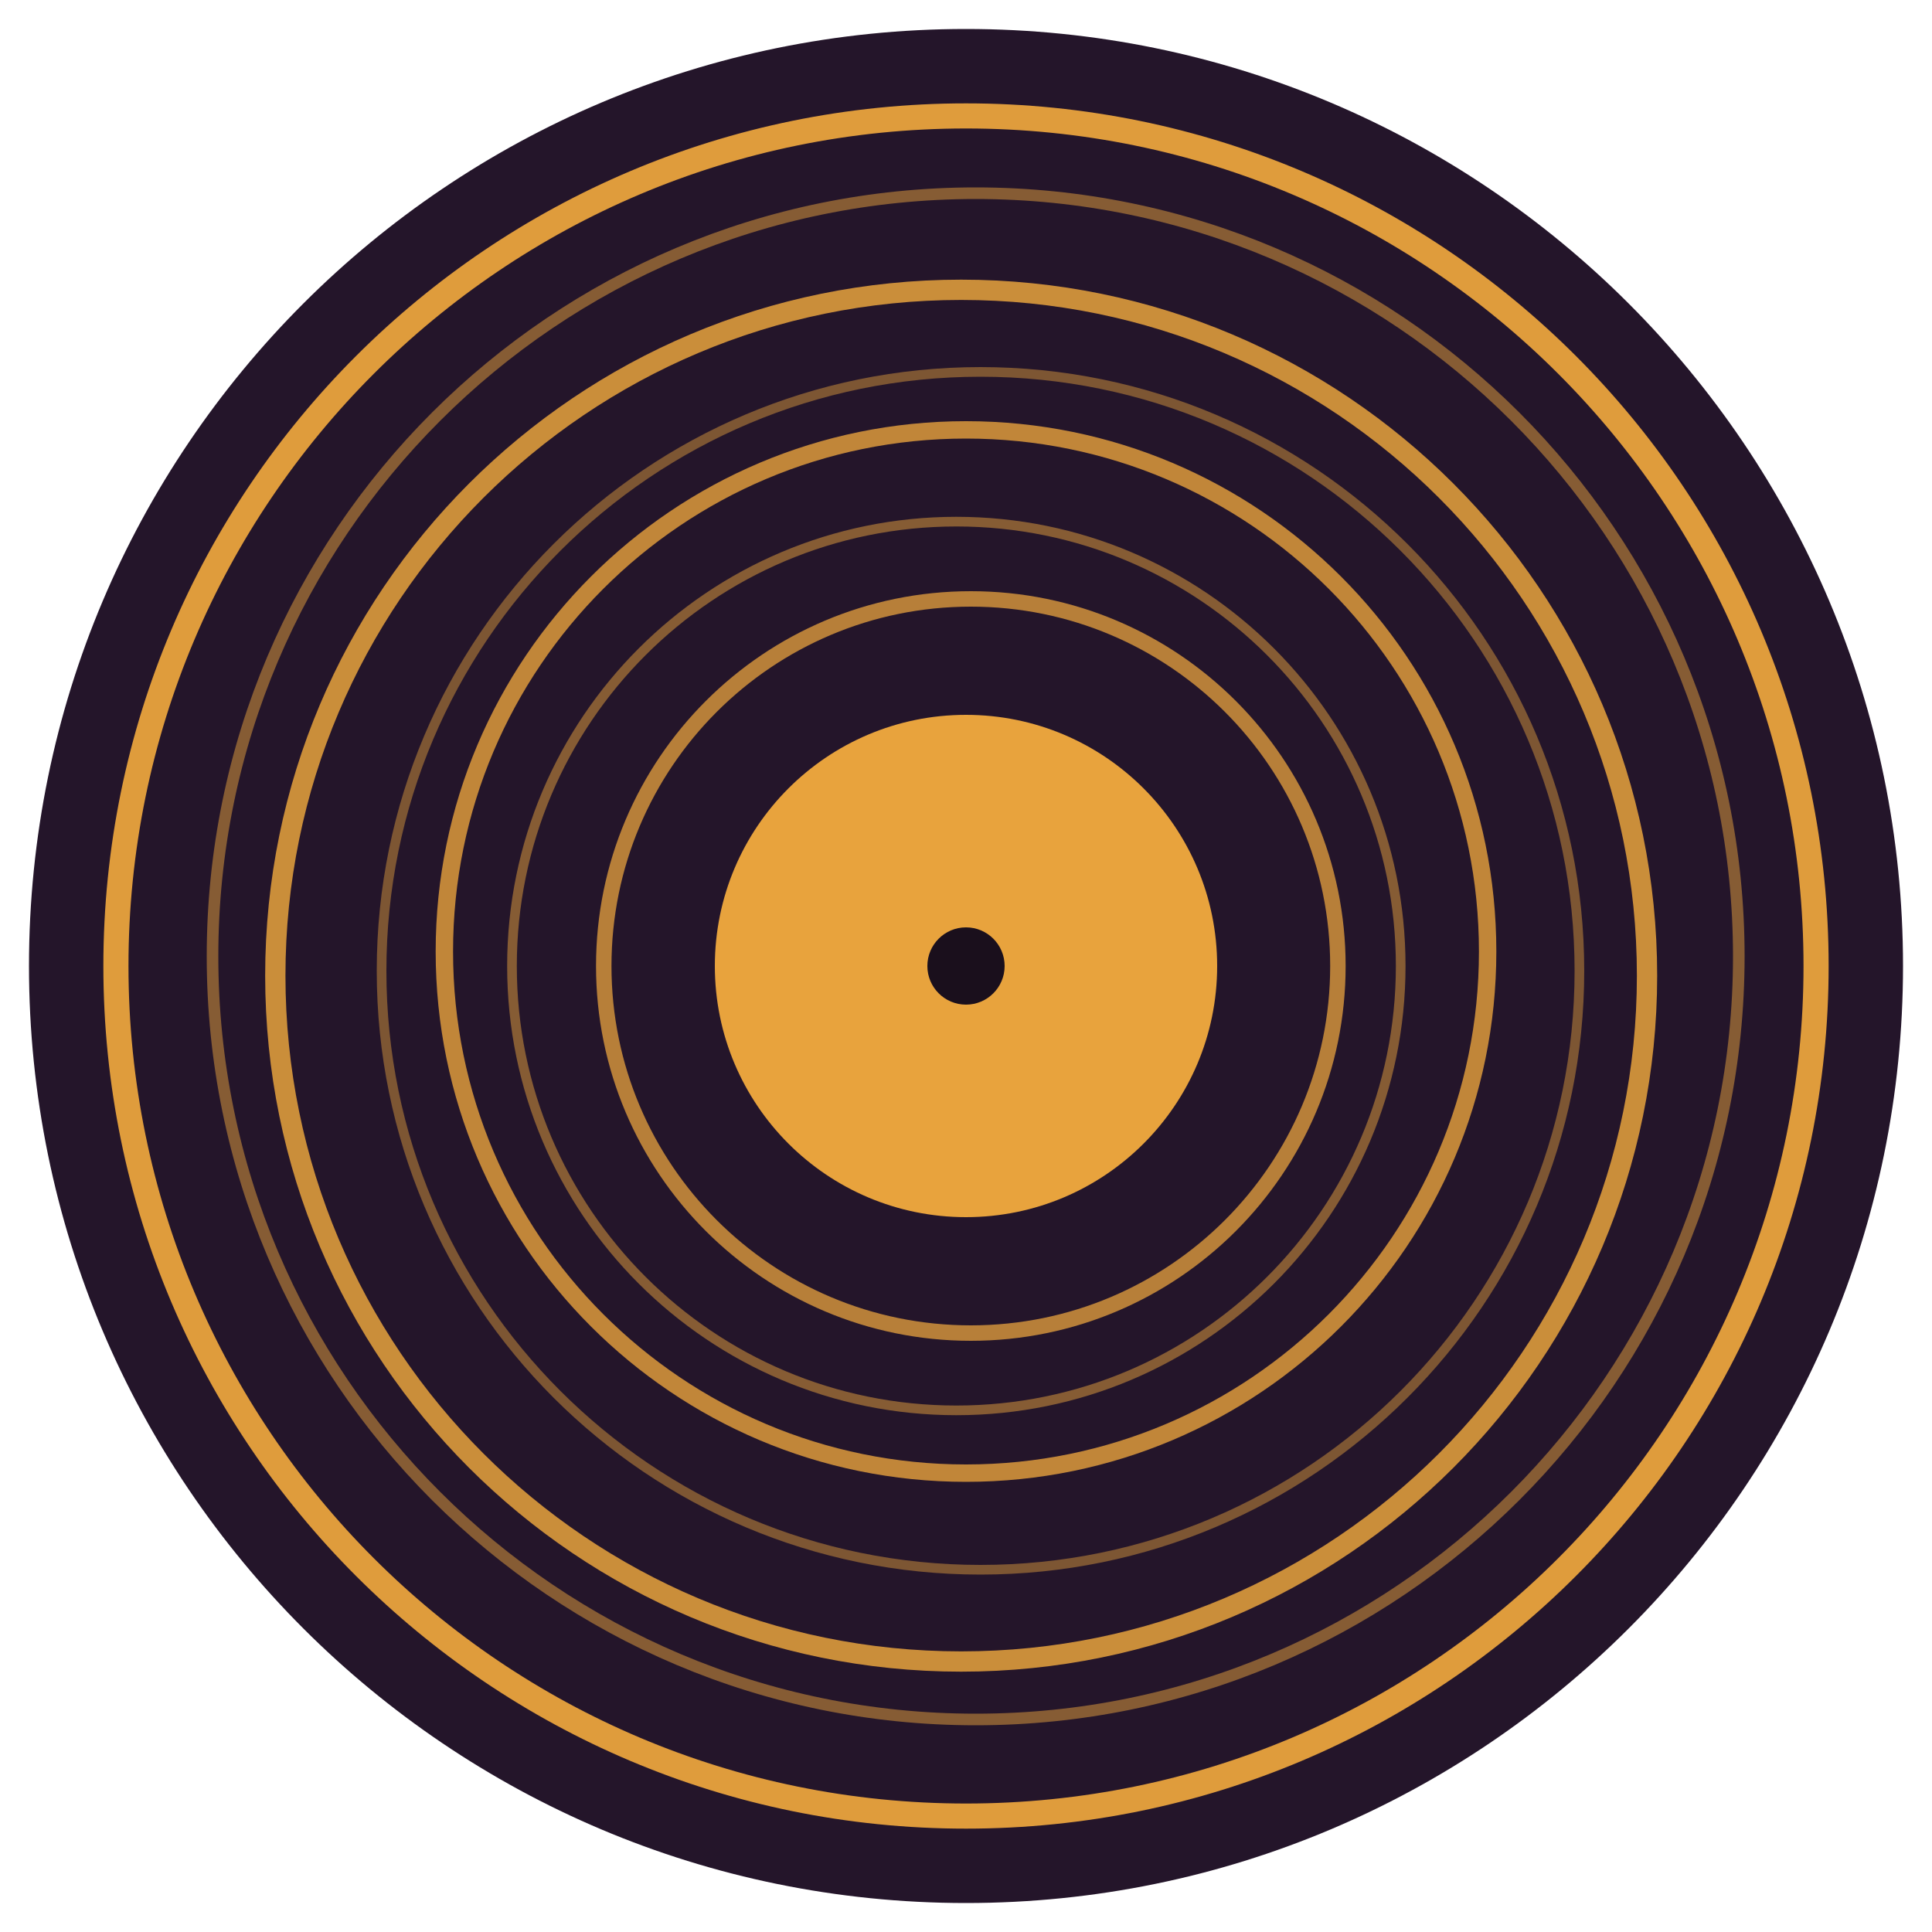
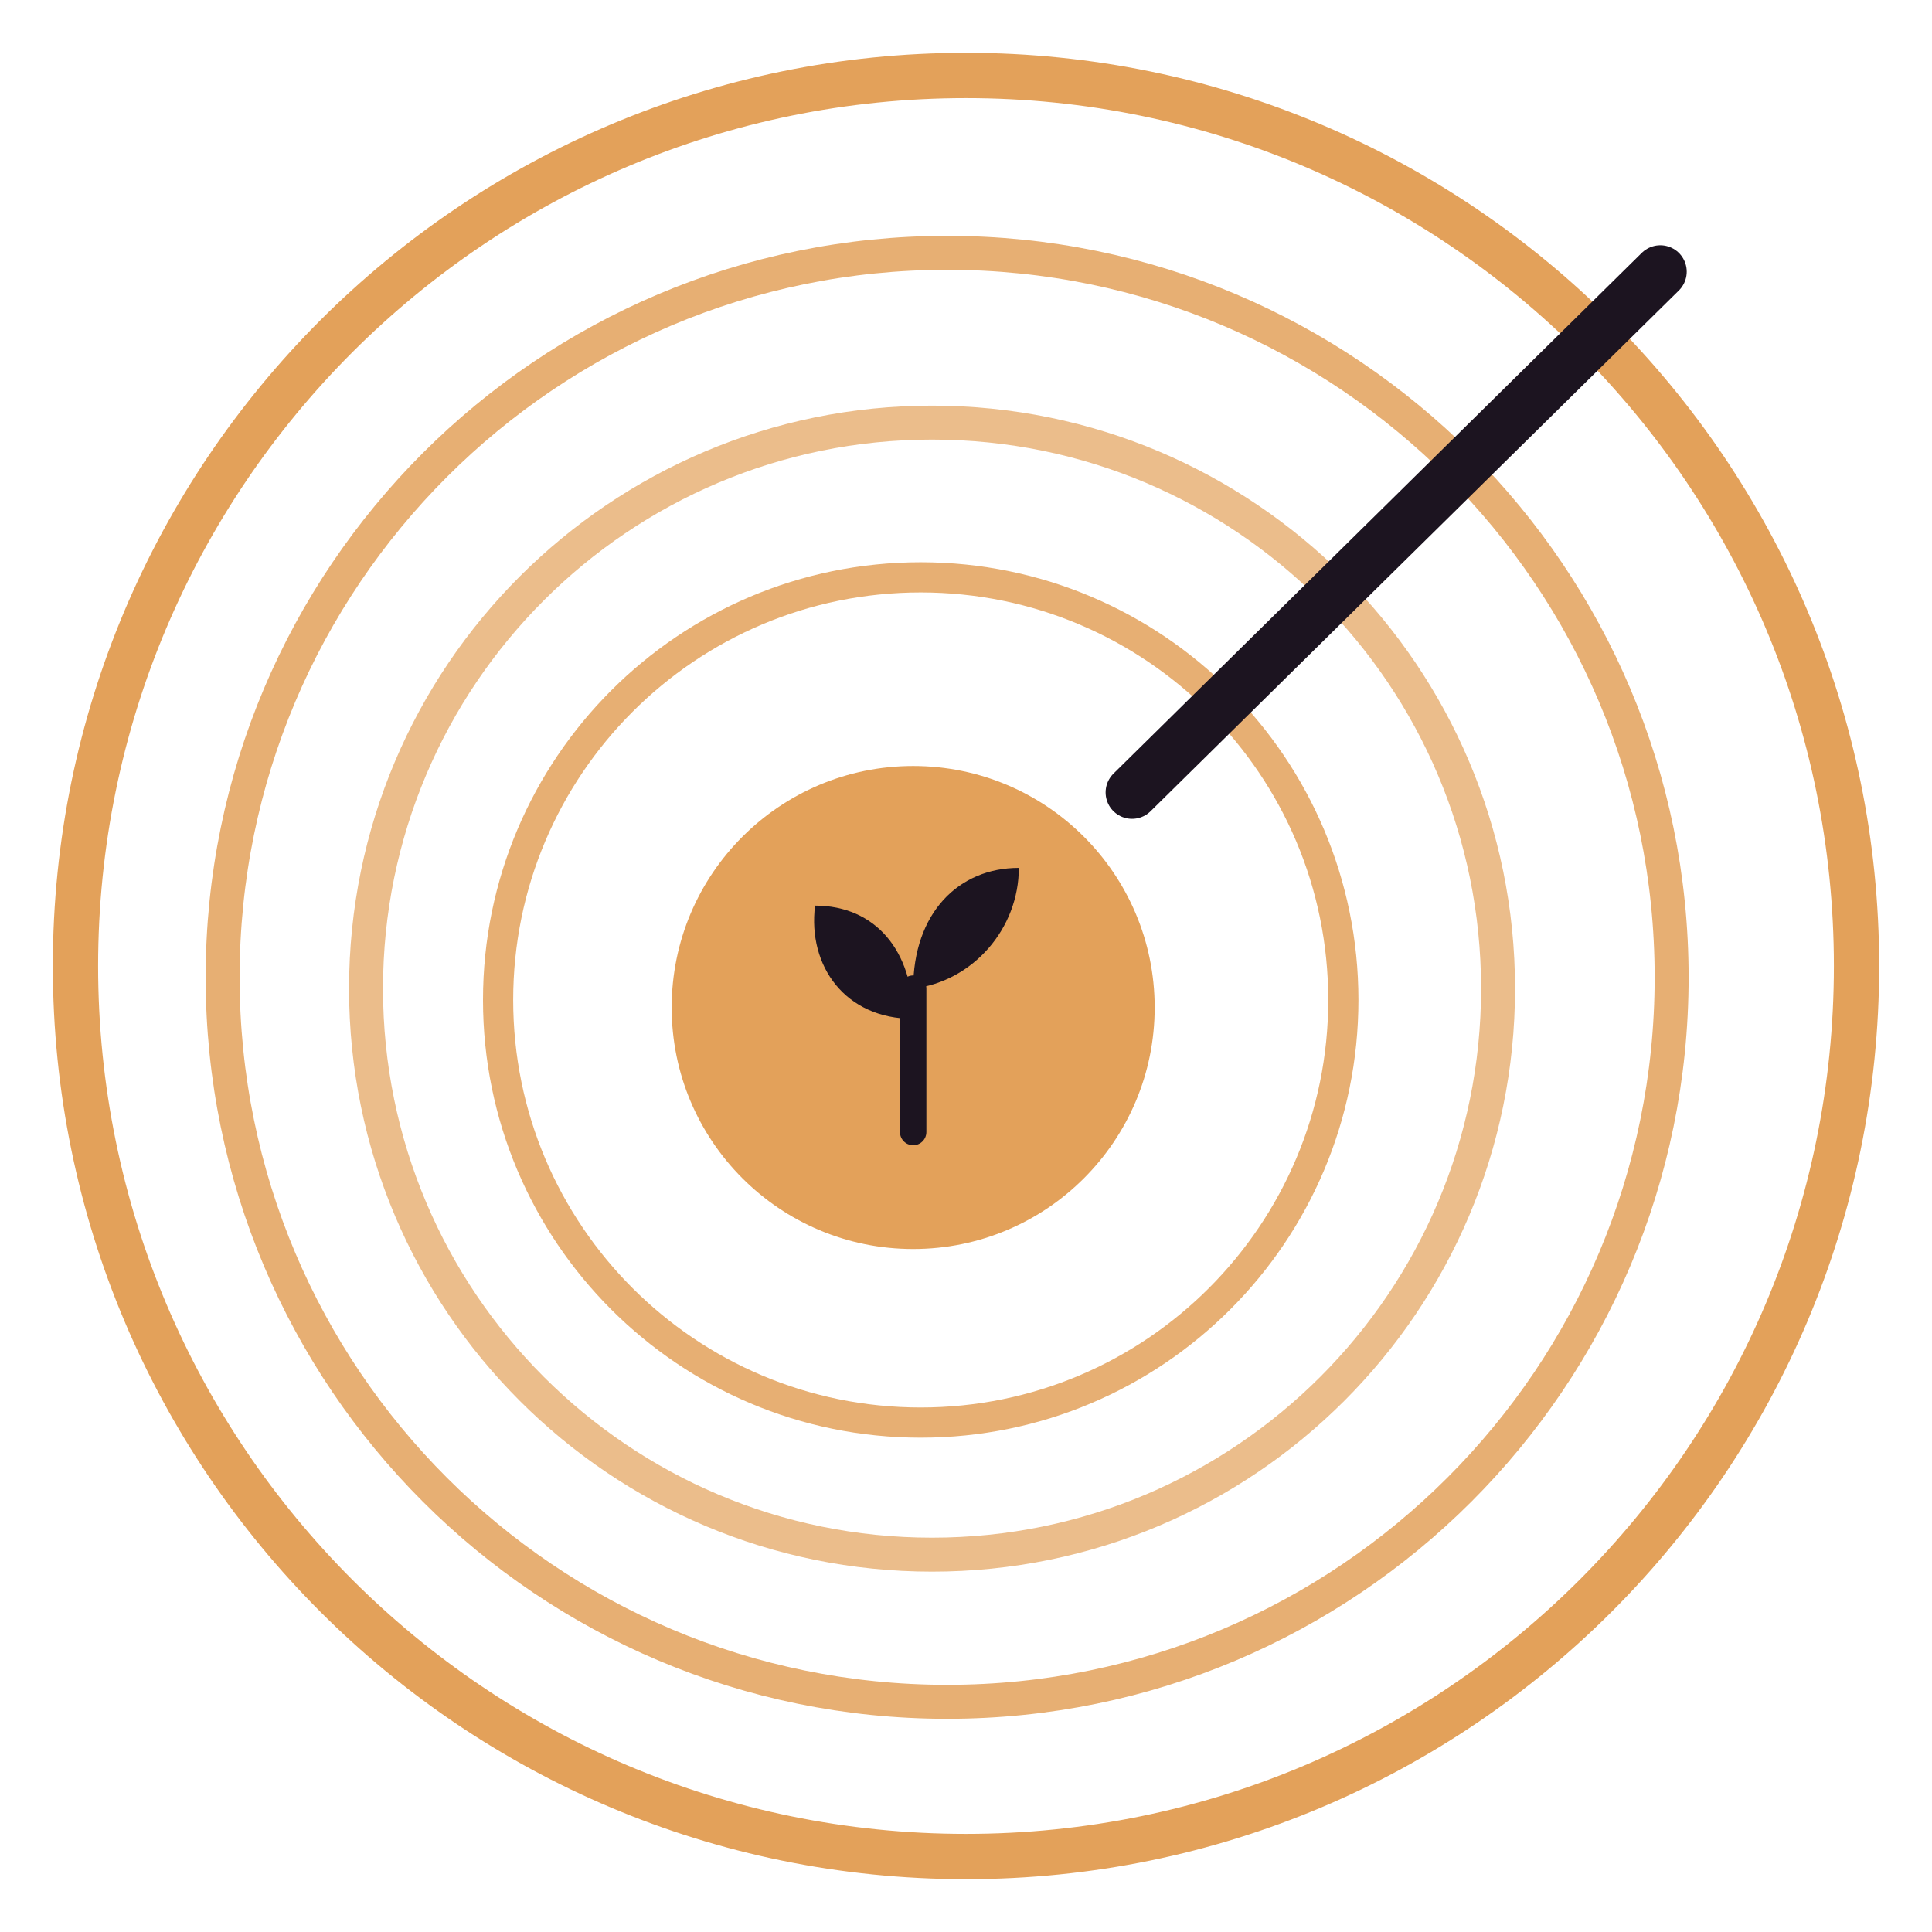
- <svg xmlns="http://www.w3.org/2000/svg" viewBox="0 0 200 200">
-   <circle cx="100" cy="100" r="97" fill="#24152a" />
-   <g fill="none" stroke="#e8a33d" stroke-linecap="round">
-     <circle cx="100" cy="100" r="88" stroke-width="2.6" opacity=".95" />
-     <circle cx="101" cy="99" r="79" stroke-width="1.2" opacity=".5" />
-     <circle cx="99.5" cy="101" r="71" stroke-width="2.1" opacity=".85" />
-     <circle cx="101.5" cy="100.5" r="62" stroke-width="1" opacity=".45" />
-     <circle cx="100" cy="98.5" r="54" stroke-width="1.8" opacity=".8" />
-     <circle cx="99" cy="100" r="46" stroke-width="1" opacity=".5" />
-     <circle cx="100.5" cy="100" r="38" stroke-width="1.6" opacity=".75" />
-   </g>
-   <circle cx="100" cy="100" r="26" fill="#e8a33d" />
-   <circle cx="100" cy="100" r="4" fill="#1a0f1c" />
+ <svg xmlns="http://www.w3.org/2000/svg" viewBox="0 0 512 512">
+   <circle cx="256" cy="256" r="236" fill="none" stroke="#E3A15A" stroke-width="12" />
+   <circle cx="251" cy="259" r="192" fill="none" stroke="#E3A15A" stroke-width="9" opacity="0.85" />
+   <circle cx="247" cy="262" r="150" fill="none" stroke="#E3A15A" stroke-width="9" opacity="0.7" />
+   <circle cx="244" cy="265" r="112" fill="none" stroke="#E3A15A" stroke-width="8" opacity="0.85" />
+   <line x1="300" y1="210" x2="440" y2="72" stroke="#1C1420" stroke-width="14" stroke-linecap="round" />
+   <circle cx="242" cy="267" r="64" fill="#E3A15A" />
+   <path d="M242 300 L242 262" stroke="#1C1420" stroke-width="7" stroke-linecap="round" fill="none" />
+   <path d="M242 270 C224 270 214 256 216 240 C232 240 242 252 242 270 Z" fill="#1C1420" />
+   <path d="M242 262 C258 260 270 246 270 230 C254 230 242 242 242 262 Z" fill="#1C1420" />
</svg>
